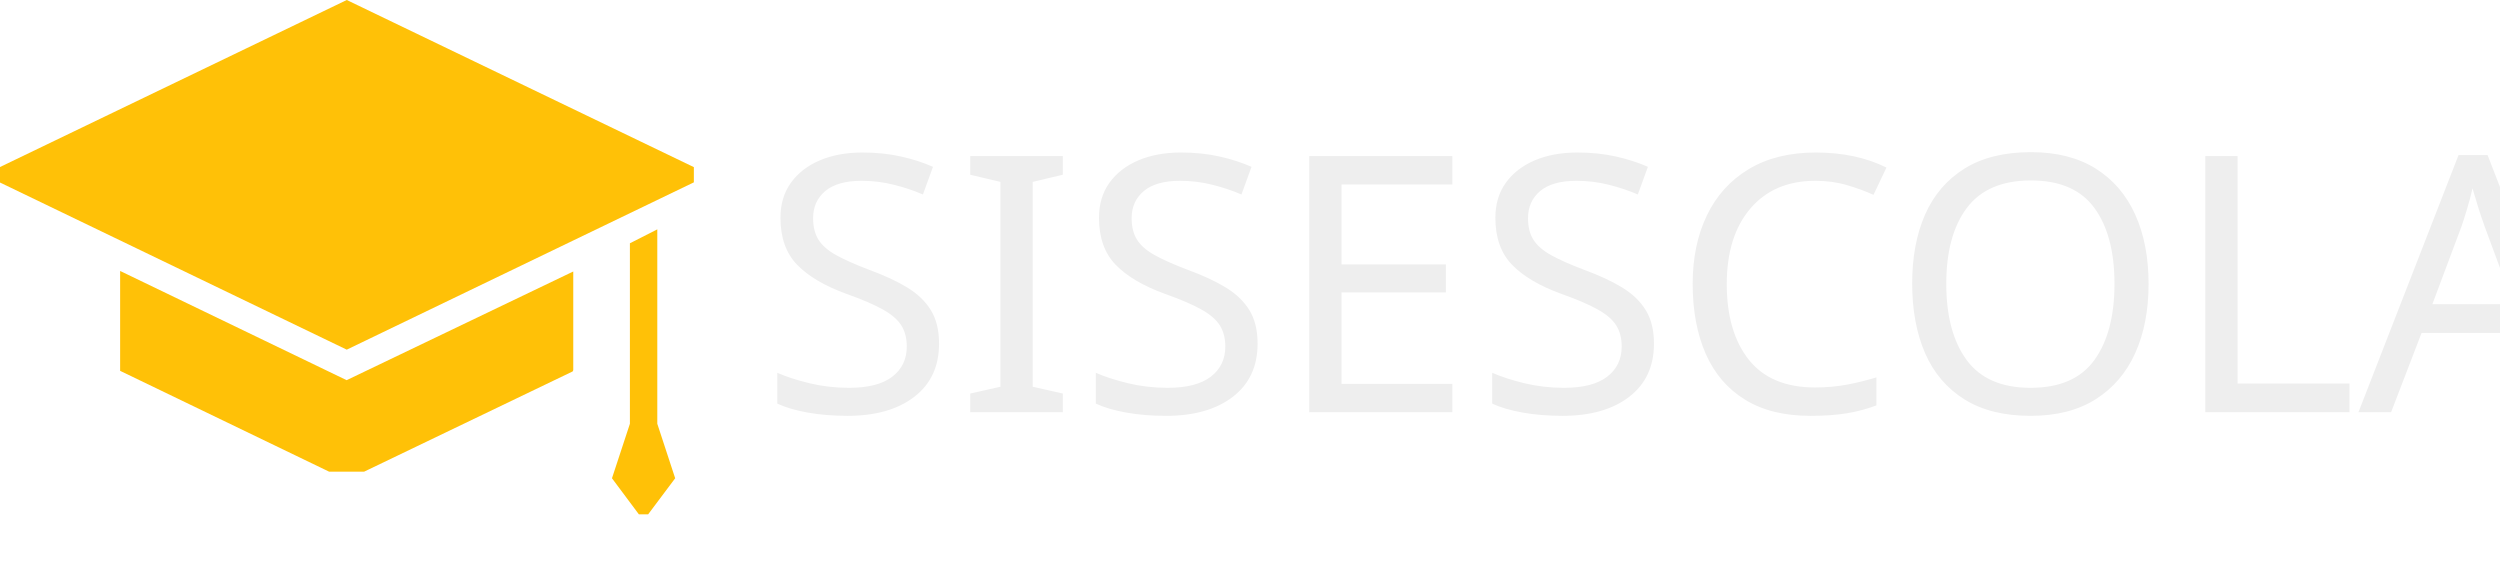
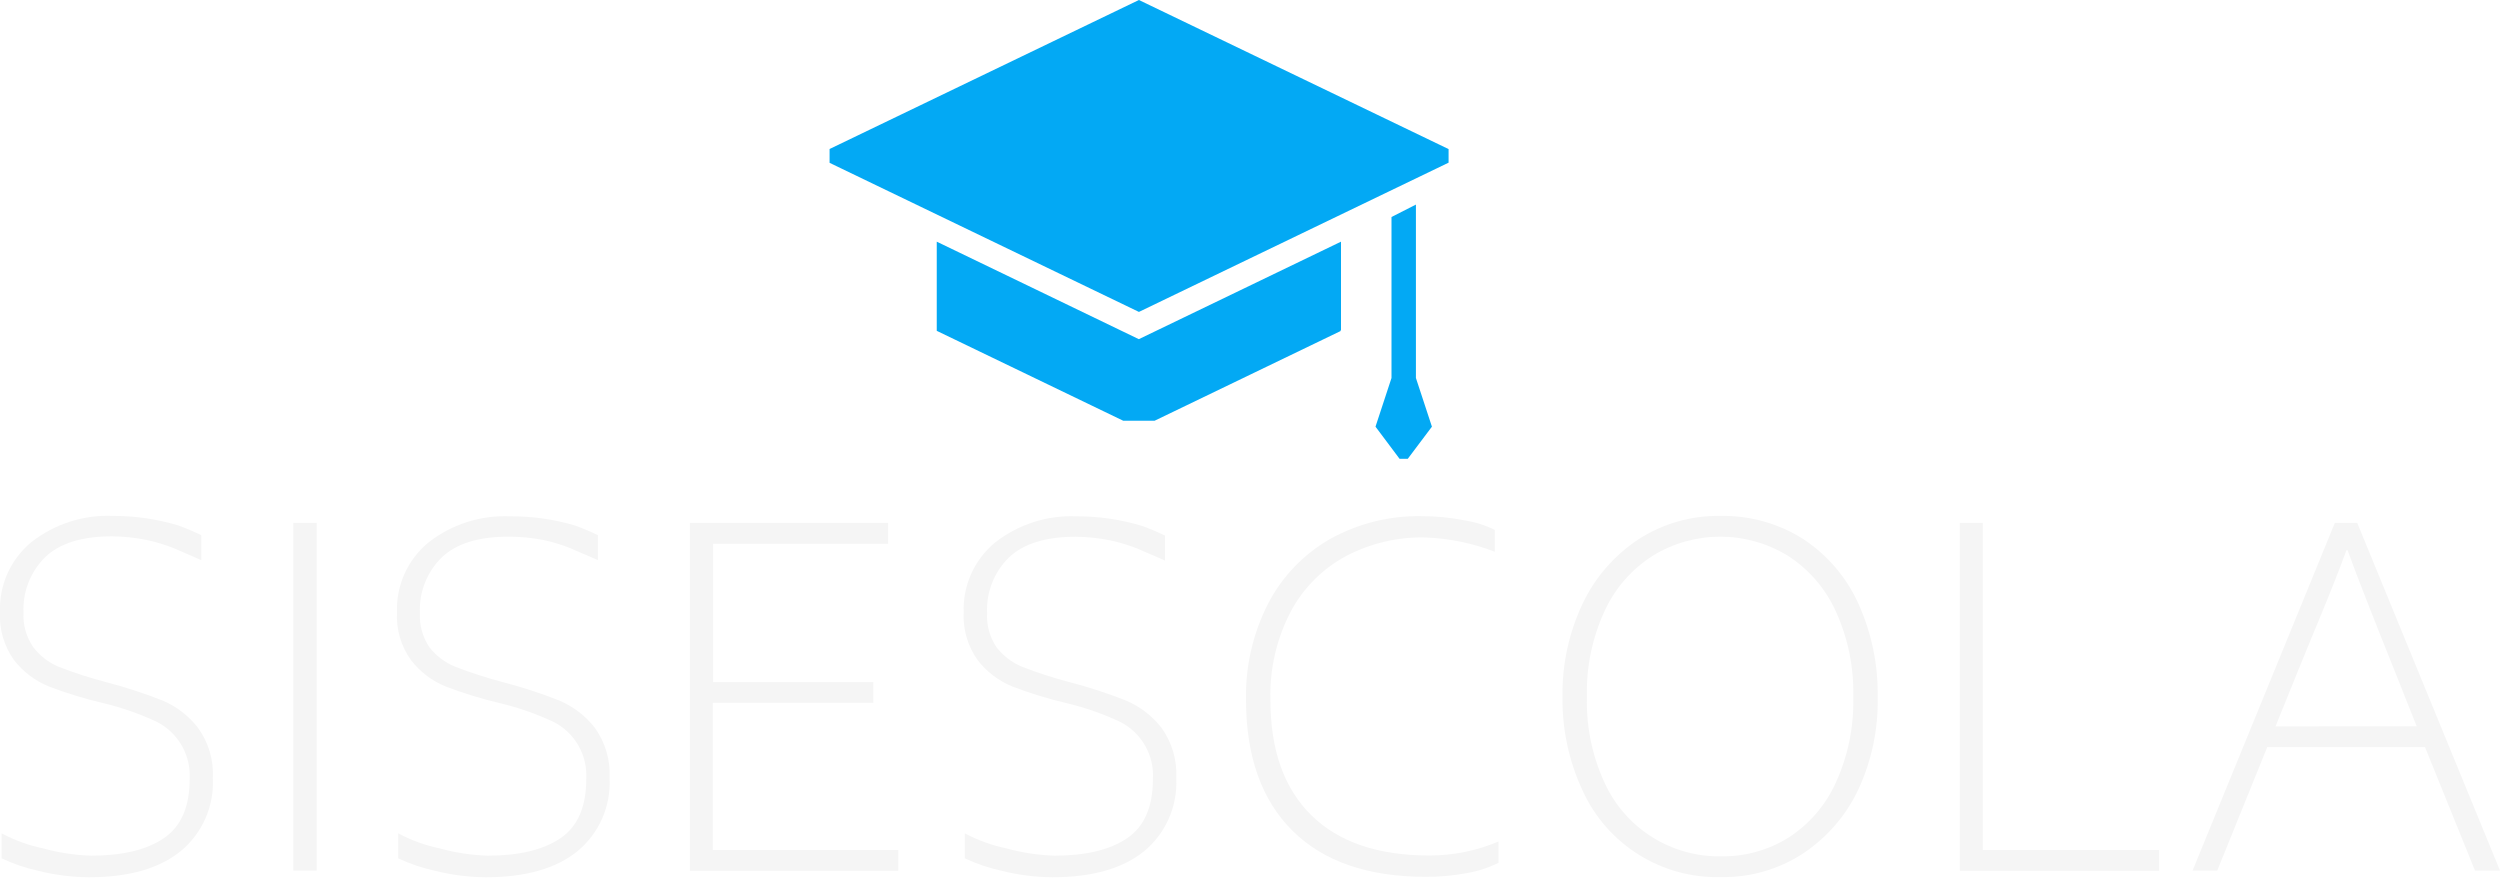
- <svg xmlns="http://www.w3.org/2000/svg" viewBox="0 0 430.78 100.14">
+ <svg xmlns="http://www.w3.org/2000/svg" viewBox="0 0 300 105.25">
  <defs>
-     <style>.cls-1{fill:#ffc107;}.cls-2{font-size:61.81px;fill:#eee;font-family:Kalam-Regular, Kalam;}</style>
+     <style>.cls-1{fill:#03a9f4;}.cls-2{fill:#f5f5f5;}</style>
  </defs>
  <g id="Camada_2" data-name="Camada 2">
    <g id="Camada_1-2" data-name="Camada 1">
-       <polygon class="cls-1" points="119.56 31.42 119.56 28.8 59.75 0 0 28.78 0 31.45 59.75 60.25 119.56 31.42" />
-       <path class="cls-1" d="M20.7,46.69V63.9l36,17.37h6.05L98.68,64a2.14,2.14,0,0,0,.1-.22v-17L59.73,65.51Z" />
-       <polygon class="cls-1" points="113.26 73.02 113.26 39.52 108.54 41.92 108.54 73.02 105.45 82.41 110.09 88.63 111.68 88.63 116.34 82.41 113.26 73.02" />
-       <text class="cls-2" transform="translate(130.78 71.03)">SISESCOLA</text>
+       <polygon class="cls-1" points="173.83 19.52 173.83 17.89 136.67 0 99.55 17.88 99.55 19.54 136.67 37.43 173.83 19.52" />
+       <path class="cls-1" d="M112.41,29V39.7l22.38,10.79h3.76l22.31-10.76s0-.09.06-.14V29L136.66,40.7Z" />
+       <polygon class="cls-1" points="169.91 45.36 169.91 24.55 166.98 26.04 166.98 45.36 165.06 51.2 167.95 55.06 168.93 55.06 171.83 51.2 169.91 45.36" />
+       <path class="cls-2" d="M.19,103v-3a18.84,18.84,0,0,0,5,1.81,24.47,24.47,0,0,0,5.74.87c3.75,0,6.65-.69,8.72-2.09s3.11-3.76,3.11-7.11a7.25,7.25,0,0,0-3.9-6.84,33.57,33.57,0,0,0-6.49-2.27,49.43,49.43,0,0,1-6.52-2,10.12,10.12,0,0,1-4.16-3.15A9.09,9.09,0,0,1,0,73.42a10.36,10.36,0,0,1,3.76-8.36,14.83,14.83,0,0,1,9.85-3.15,26.74,26.74,0,0,1,7.8,1.15,29.38,29.38,0,0,1,2.74,1.16v3c-1.26-.58-2.35-1-3.26-1.42a20,20,0,0,0-3.27-1,21.74,21.74,0,0,0-4.2-.44c-3.6,0-6.27.84-8,2.5a8.8,8.8,0,0,0-2.6,6.65A6.68,6.68,0,0,0,4,77.67,7.46,7.46,0,0,0,7,80a52.42,52.42,0,0,0,5.78,1.87,58.87,58.87,0,0,1,6.74,2.2,10.6,10.6,0,0,1,4.22,3.24,9.4,9.4,0,0,1,1.8,6.07,10.66,10.66,0,0,1-3.86,8.76q-3.86,3.13-11,3.13a25.67,25.67,0,0,1-6.12-.78A20.7,20.7,0,0,1,.19,103Z" />
+       <path class="cls-2" d="M35.2,62.75H38v41.72H35.2Z" />
+       <path class="cls-2" d="M47.78,103v-3a18.84,18.84,0,0,0,5,1.81,24.54,24.54,0,0,0,5.74.87c3.75,0,6.66-.69,8.73-2.09s3.1-3.76,3.1-7.11a7.21,7.21,0,0,0-3.9-6.84A33.57,33.57,0,0,0,60,84.38a49.92,49.92,0,0,1-6.52-2,10,10,0,0,1-4.15-3.15,9,9,0,0,1-1.69-5.76,10.36,10.36,0,0,1,3.76-8.36,14.83,14.83,0,0,1,9.85-3.15A26.74,26.74,0,0,1,69,63.06a29.63,29.63,0,0,1,2.75,1.16v3c-1.27-.58-2.36-1-3.26-1.42a20.45,20.45,0,0,0-3.28-1A21.74,21.74,0,0,0,61,64.4c-3.6,0-6.27.84-8,2.5a8.77,8.77,0,0,0-2.61,6.65,6.68,6.68,0,0,0,1.14,4.12A7.46,7.46,0,0,0,54.61,80a52.42,52.42,0,0,0,5.78,1.87,58.21,58.21,0,0,1,6.74,2.2,10.7,10.7,0,0,1,4.23,3.24,9.46,9.46,0,0,1,1.79,6.07,10.66,10.66,0,0,1-3.85,8.76q-3.85,3.13-11,3.13a25.67,25.67,0,0,1-6.12-.78A20.7,20.7,0,0,1,47.78,103Z" />
+       <path class="cls-2" d="M82.79,62.75h23.78v2.5h-21v16.6H104.8v2.49H85.54V102h22.25v2.49h-25Z" />
+       <path class="cls-2" d="M115.78,103v-3a18.84,18.84,0,0,0,5,1.81,24.54,24.54,0,0,0,5.75.87c3.74,0,6.65-.69,8.72-2.09s3.1-3.76,3.1-7.11a7.21,7.21,0,0,0-3.9-6.84A33.31,33.31,0,0,0,128,84.38a49.92,49.92,0,0,1-6.52-2,10.09,10.09,0,0,1-4.15-3.15,9.1,9.1,0,0,1-1.69-5.76,10.39,10.39,0,0,1,3.76-8.36,14.83,14.83,0,0,1,9.85-3.15,26.74,26.74,0,0,1,7.8,1.15,29.63,29.63,0,0,1,2.75,1.16v3c-1.27-.58-2.36-1-3.26-1.42a20.45,20.45,0,0,0-3.28-1,21.74,21.74,0,0,0-4.2-.44c-3.6,0-6.27.84-8,2.5a8.77,8.77,0,0,0-2.61,6.65,6.68,6.68,0,0,0,1.14,4.12A7.49,7.49,0,0,0,122.62,80a51.4,51.4,0,0,0,5.77,1.87,58.21,58.21,0,0,1,6.74,2.2,10.7,10.7,0,0,1,4.23,3.24,9.46,9.46,0,0,1,1.79,6.07,10.66,10.66,0,0,1-3.85,8.76q-3.86,3.13-11,3.13a25.67,25.67,0,0,1-6.12-.78A20.7,20.7,0,0,1,115.78,103Z" />
+       <path class="cls-2" d="M149.52,84a24.31,24.31,0,0,1,2.65-11.56,19,19,0,0,1,7.44-7.76,21.74,21.74,0,0,1,11-2.74,26,26,0,0,1,5.11.5,12.4,12.4,0,0,1,3.66,1.15v2.62a25.85,25.85,0,0,0-8.52-1.72,19.53,19.53,0,0,0-9.3,2.22,16.22,16.22,0,0,0-6.64,6.62A21.58,21.58,0,0,0,152.45,84q0,9,4.91,13.83t14.16,4.83a21.19,21.19,0,0,0,8.3-1.68v2.56a14.12,14.12,0,0,1-3.89,1.25,26.11,26.11,0,0,1-4.82.43q-10.43,0-16-5.52T149.52,84Z" />
+       <path class="cls-2" d="M187.5,83.63a25.24,25.24,0,0,1,2.41-11.18,19,19,0,0,1,6.73-7.75,17.58,17.58,0,0,1,9.77-2.79,17.94,17.94,0,0,1,10,2.79A18.32,18.32,0,0,1,223,72.42a26.12,26.12,0,0,1,2.32,11.21A25.06,25.06,0,0,1,223,94.74a18.85,18.85,0,0,1-6.7,7.72,17.38,17.38,0,0,1-9.69,2.79,17.73,17.73,0,0,1-16.74-10.47A25.74,25.74,0,0,1,187.5,83.63Zm34.89,0a23.31,23.31,0,0,0-2.13-10.35,15.52,15.52,0,0,0-5.75-6.61,15.5,15.5,0,0,0-16.15,0,15.53,15.53,0,0,0-5.79,6.61,23.17,23.17,0,0,0-2.14,10.35A23.11,23.11,0,0,0,192.58,94a15.1,15.1,0,0,0,14,8.76,14.86,14.86,0,0,0,8-2.22A15.37,15.37,0,0,0,220.26,94,23.25,23.25,0,0,0,222.39,83.63Z" />
+       <path class="cls-2" d="M235.18,62.75h2.75V102h21.16v2.49H235.18Z" />
+       <path class="cls-2" d="M263.11,104.47l17.07-41.72h2.69L300,104.47h-3l-6-14.82H272.07l-6,14.82ZM290,87.15l-1.59-4q-5.22-13-6.71-17.14h-.12q-1.29,3.57-4.22,10.58-.9,2.16-4.3,10.58Z" />
    </g>
  </g>
</svg>
